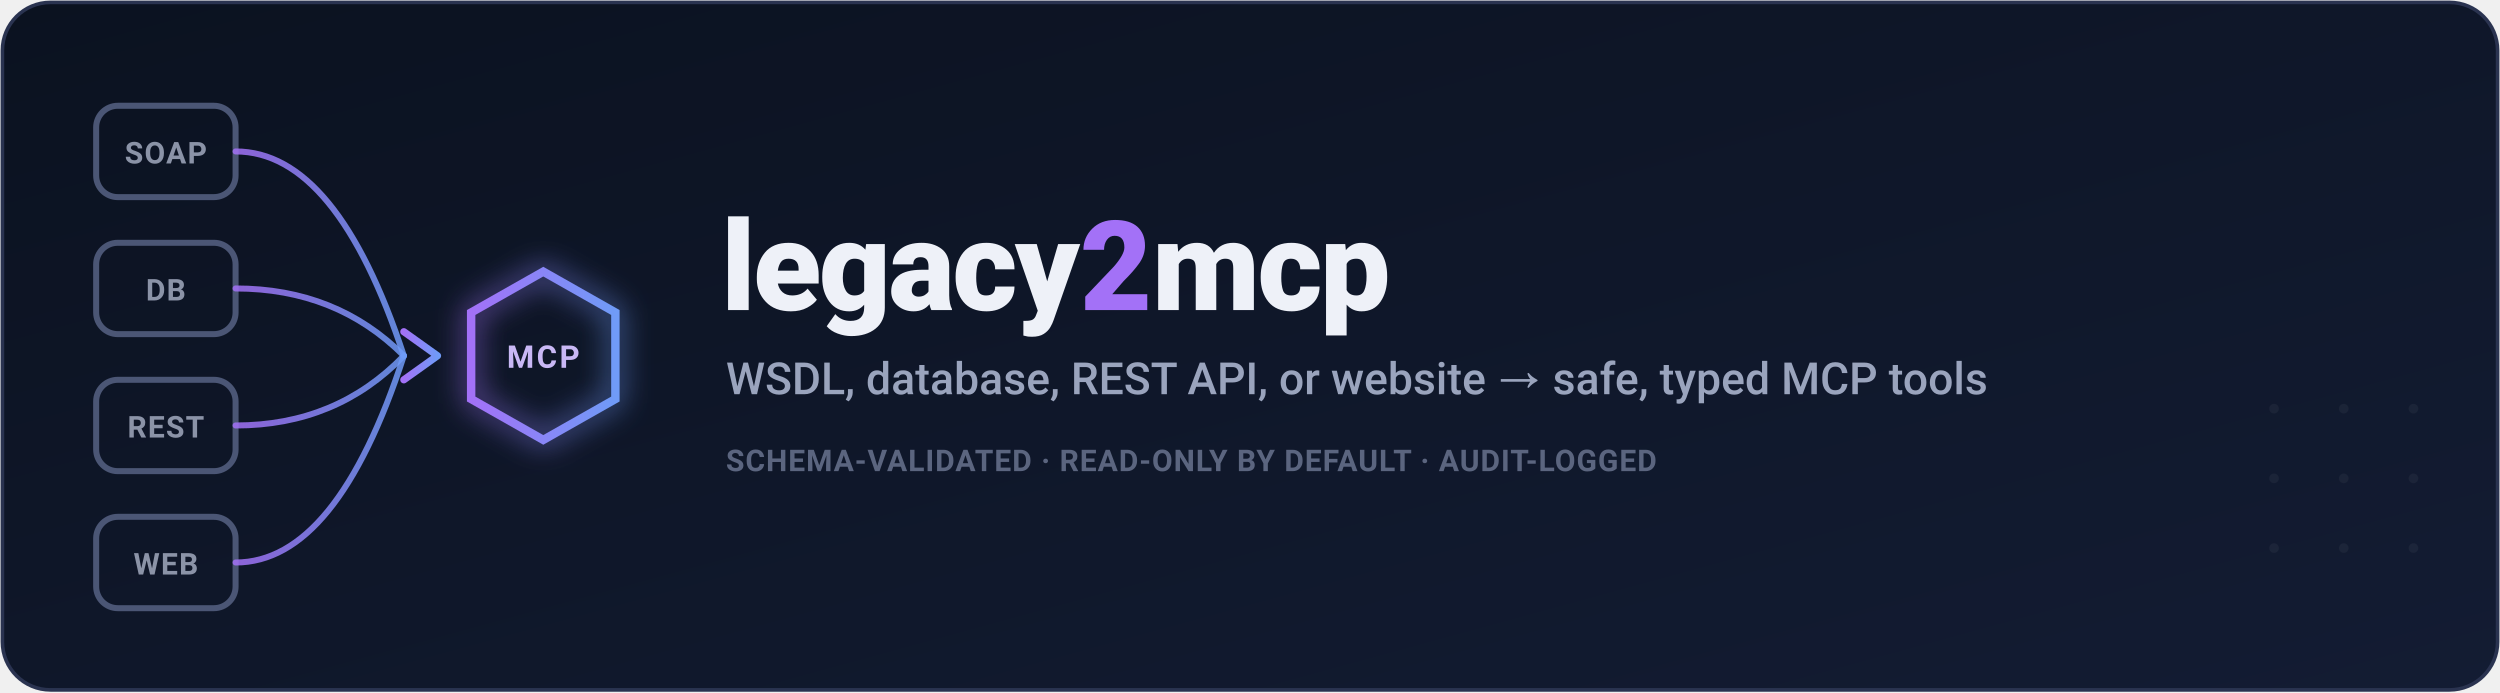
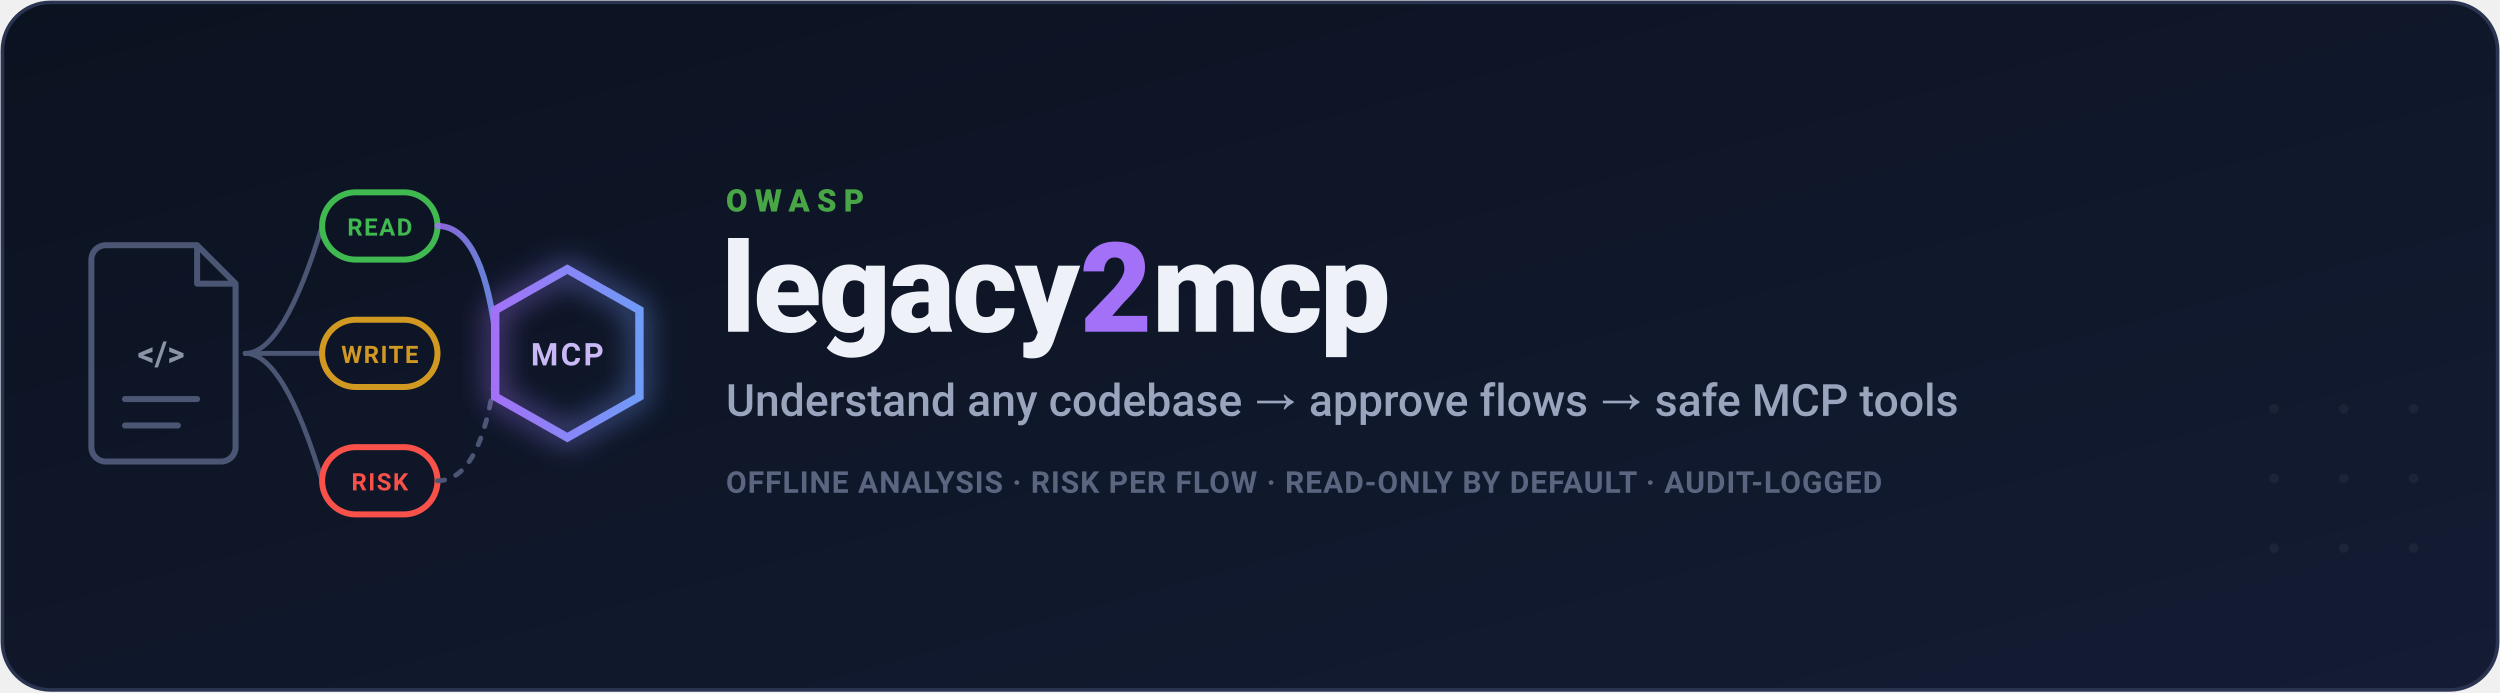
- <svg xmlns="http://www.w3.org/2000/svg" width="1040" height="288" viewBox="0 0 1040 288" role="img" aria-label="legacy2mcp — legacy SOAP/WSDL, database, REST API, or website turned into safe, typed MCP tools">
+ <svg xmlns="http://www.w3.org/2000/svg" width="1040" height="288" viewBox="0 0 1040 288" role="img" aria-label="OWASP legacy2mcp: analyze a codebase, label every business flow by risk, and turn the approved flows into safe MCP tools">
  <defs>
    <linearGradient id="bg" x1="0" y1="0" x2="1" y2="1">
      <stop offset="0" stop-color="#0b1220" />
      <stop offset="1" stop-color="#131c33" />
    </linearGradient>
    <linearGradient id="accent" x1="0" y1="0" x2="1" y2="0">
      <stop offset="0" stop-color="#a371f7" />
      <stop offset="1" stop-color="#6f9bf7" />
    </linearGradient>
    <filter id="glow" x="-60%" y="-60%" width="220%" height="220%">
      <feGaussianBlur stdDeviation="6" result="b" />
      <feMerge>
        <feMergeNode in="b" />
        <feMergeNode in="SourceGraphic" />
      </feMerge>
    </filter>
  </defs>
  <rect x="1" y="1" width="1038" height="286" rx="20" fill="url(#bg)" stroke="#2a3350" stroke-width="1.5" />
  <g fill="#ffffff" opacity="0.045">
    <circle cx="946" cy="170" r="2" />
    <circle cx="975" cy="170" r="2" />
    <circle cx="1004" cy="170" r="2" />
    <circle cx="946" cy="199" r="2" />
    <circle cx="975" cy="199" r="2" />
    <circle cx="1004" cy="199" r="2" />
    <circle cx="946" cy="228" r="2" />
    <circle cx="975" cy="228" r="2" />
    <circle cx="1004" cy="228" r="2" />
  </g>
  <g transform="translate(40,40)" font-family="ui-sans-serif,-apple-system,Segoe UI,Roboto,Helvetica,Arial,sans-serif">
-     <rect x="0" y="4" width="58" height="38" rx="9" fill="none" stroke="#4b5675" stroke-width="2.5" />
-     <text x="29" y="28" text-anchor="middle" fill="#8b93a7" font-size="12.5" font-weight="700" letter-spacing="0.5">SOAP</text>
-     <rect x="0" y="61" width="58" height="38" rx="9" fill="none" stroke="#4b5675" stroke-width="2.5" />
-     <text x="29" y="85" text-anchor="middle" fill="#8b93a7" font-size="12.5" font-weight="700" letter-spacing="0.5">DB</text>
-     <rect x="0" y="118" width="58" height="38" rx="9" fill="none" stroke="#4b5675" stroke-width="2.5" />
-     <text x="29" y="142" text-anchor="middle" fill="#8b93a7" font-size="12.5" font-weight="700" letter-spacing="0.5">REST</text>
-     <rect x="0" y="175" width="58" height="38" rx="9" fill="none" stroke="#4b5675" stroke-width="2.5" />
-     <text x="29" y="199" text-anchor="middle" fill="#8b93a7" font-size="12.5" font-weight="700" letter-spacing="0.5">WEB</text>
-     <path d="M58 23 Q100 23 128 108" fill="none" stroke="url(#accent)" stroke-width="2.5" stroke-linecap="round" opacity="0.85" />
-     <path d="M58 80 Q100 80 128 108" fill="none" stroke="url(#accent)" stroke-width="2.5" stroke-linecap="round" opacity="0.85" />
-     <path d="M58 137 Q100 137 128 108" fill="none" stroke="url(#accent)" stroke-width="2.5" stroke-linecap="round" opacity="0.85" />
-     <path d="M58 194 Q100 194 128 108" fill="none" stroke="url(#accent)" stroke-width="2.5" stroke-linecap="round" opacity="0.85" />
-     <path d="M128 98 L142 108 L128 118" fill="none" stroke="url(#accent)" stroke-width="3" stroke-linecap="round" stroke-linejoin="round" />
+     <path d="M4 62 h38 l16 16 v68 a6 6 0 0 1 -6 6 h-48 a6 6 0 0 1 -6 -6 v-78 a6 6 0 0 1 6 -6 z" fill="none" stroke="#4b5675" stroke-width="2.5" stroke-linejoin="round" />
+     <path d="M42 62 v16 h16" fill="none" stroke="#4b5675" stroke-width="2.5" stroke-linejoin="round" />
+     <text x="27" y="112" text-anchor="middle" fill="#8b93a7" font-size="14" font-weight="700">&lt;/&gt;</text>
+     <g stroke="#4b5675" stroke-width="2.5" stroke-linecap="round">
+       <line x1="12" y1="126" x2="42" y2="126" />
+       <line x1="12" y1="137" x2="34" y2="137" />
+     </g>
+     <g fill="none" stroke="#4b5675" stroke-width="2" stroke-linecap="round">
+       <path d="M62 107 Q78 107 94 54" />
+       <path d="M62 107 L94 107" />
+       <path d="M62 107 Q78 107 94 160" />
+     </g>
+     <g font-size="10" font-weight="700" letter-spacing="0.6" text-anchor="middle">
+       <rect x="94" y="40" width="48" height="28" rx="14" fill="none" stroke="#3fb950" stroke-width="2.5" />
+       <text x="118" y="58" fill="#3fb950">READ</text>
+       <rect x="94" y="93" width="48" height="28" rx="14" fill="none" stroke="#d29922" stroke-width="2.5" />
+       <text x="118" y="111" fill="#d29922">WRITE</text>
+       <rect x="94" y="146" width="48" height="28" rx="14" fill="none" stroke="#f85149" stroke-width="2.5" />
+       <text x="118" y="164" fill="#f85149">RISK</text>
+     </g>
+     <path d="M142 54 Q160 54 166 98" fill="none" stroke="url(#accent)" stroke-width="2.5" stroke-linecap="round" opacity="0.85" />
+     <path d="M142 107 L166 107" fill="none" stroke="url(#accent)" stroke-width="2.5" stroke-linecap="round" opacity="0.85" />
+     <path d="M142 160 Q160 160 166 116" fill="none" stroke="#4b5675" stroke-width="2" stroke-linecap="round" stroke-dasharray="3 5" />
    <g filter="url(#glow)">
-       <path d="M186 73 l30 17 v36 l-30 17 -30 -17 v-36 z" fill="none" stroke="url(#accent)" stroke-width="3.5" />
+       <path d="M196 72 l30 17 v36 l-30 17 -30 -17 v-36 z" fill="none" stroke="url(#accent)" stroke-width="3.5" />
    </g>
-     <text x="186" y="113" text-anchor="middle" fill="#c9b8f5" font-size="13" font-weight="700" letter-spacing="1">MCP</text>
+     <text x="196" y="112" text-anchor="middle" fill="#c9b8f5" font-size="13" font-weight="700" letter-spacing="1">MCP</text>
  </g>
  <g font-family="ui-sans-serif,-apple-system,Segoe UI,Roboto,Helvetica,Arial,sans-serif">
-     <text x="300" y="129" fill="#eef1f8" font-size="52" font-weight="800" letter-spacing="-1">legacy<tspan fill="#a371f7">2</tspan>mcp</text>
-     <text x="302" y="164" fill="#9aa4bd" font-size="18.5" font-weight="500">WSDL, database, REST API, or website → safe, typed MCP tools</text>
-     <text x="302" y="196" fill="#5b657f" font-size="12.5" font-weight="600" letter-spacing="0.4">SCHEMA-VALIDATED · READ-ONLY BY DEFAULT · AUDIT-LOGGED</text>
+     <text x="302" y="88" fill="#48a646" font-size="13" font-weight="800" letter-spacing="3">OWASP</text>
+     <text x="300" y="138" fill="#eef1f8" font-size="52" font-weight="800" letter-spacing="-1">legacy<tspan fill="#a371f7">2</tspan>mcp</text>
+     <text x="302" y="173" fill="#9aa4bd" font-size="18.5" font-weight="500">Understand any codebase → approve flows → safe MCP tools</text>
+     <text x="302" y="205" fill="#5b657f" font-size="12.5" font-weight="600" letter-spacing="0.4">OFFLINE ANALYSIS · RISK PER FLOW · READ-ONLY BY DEFAULT · AUDIT-LOGGED</text>
  </g>
</svg>
